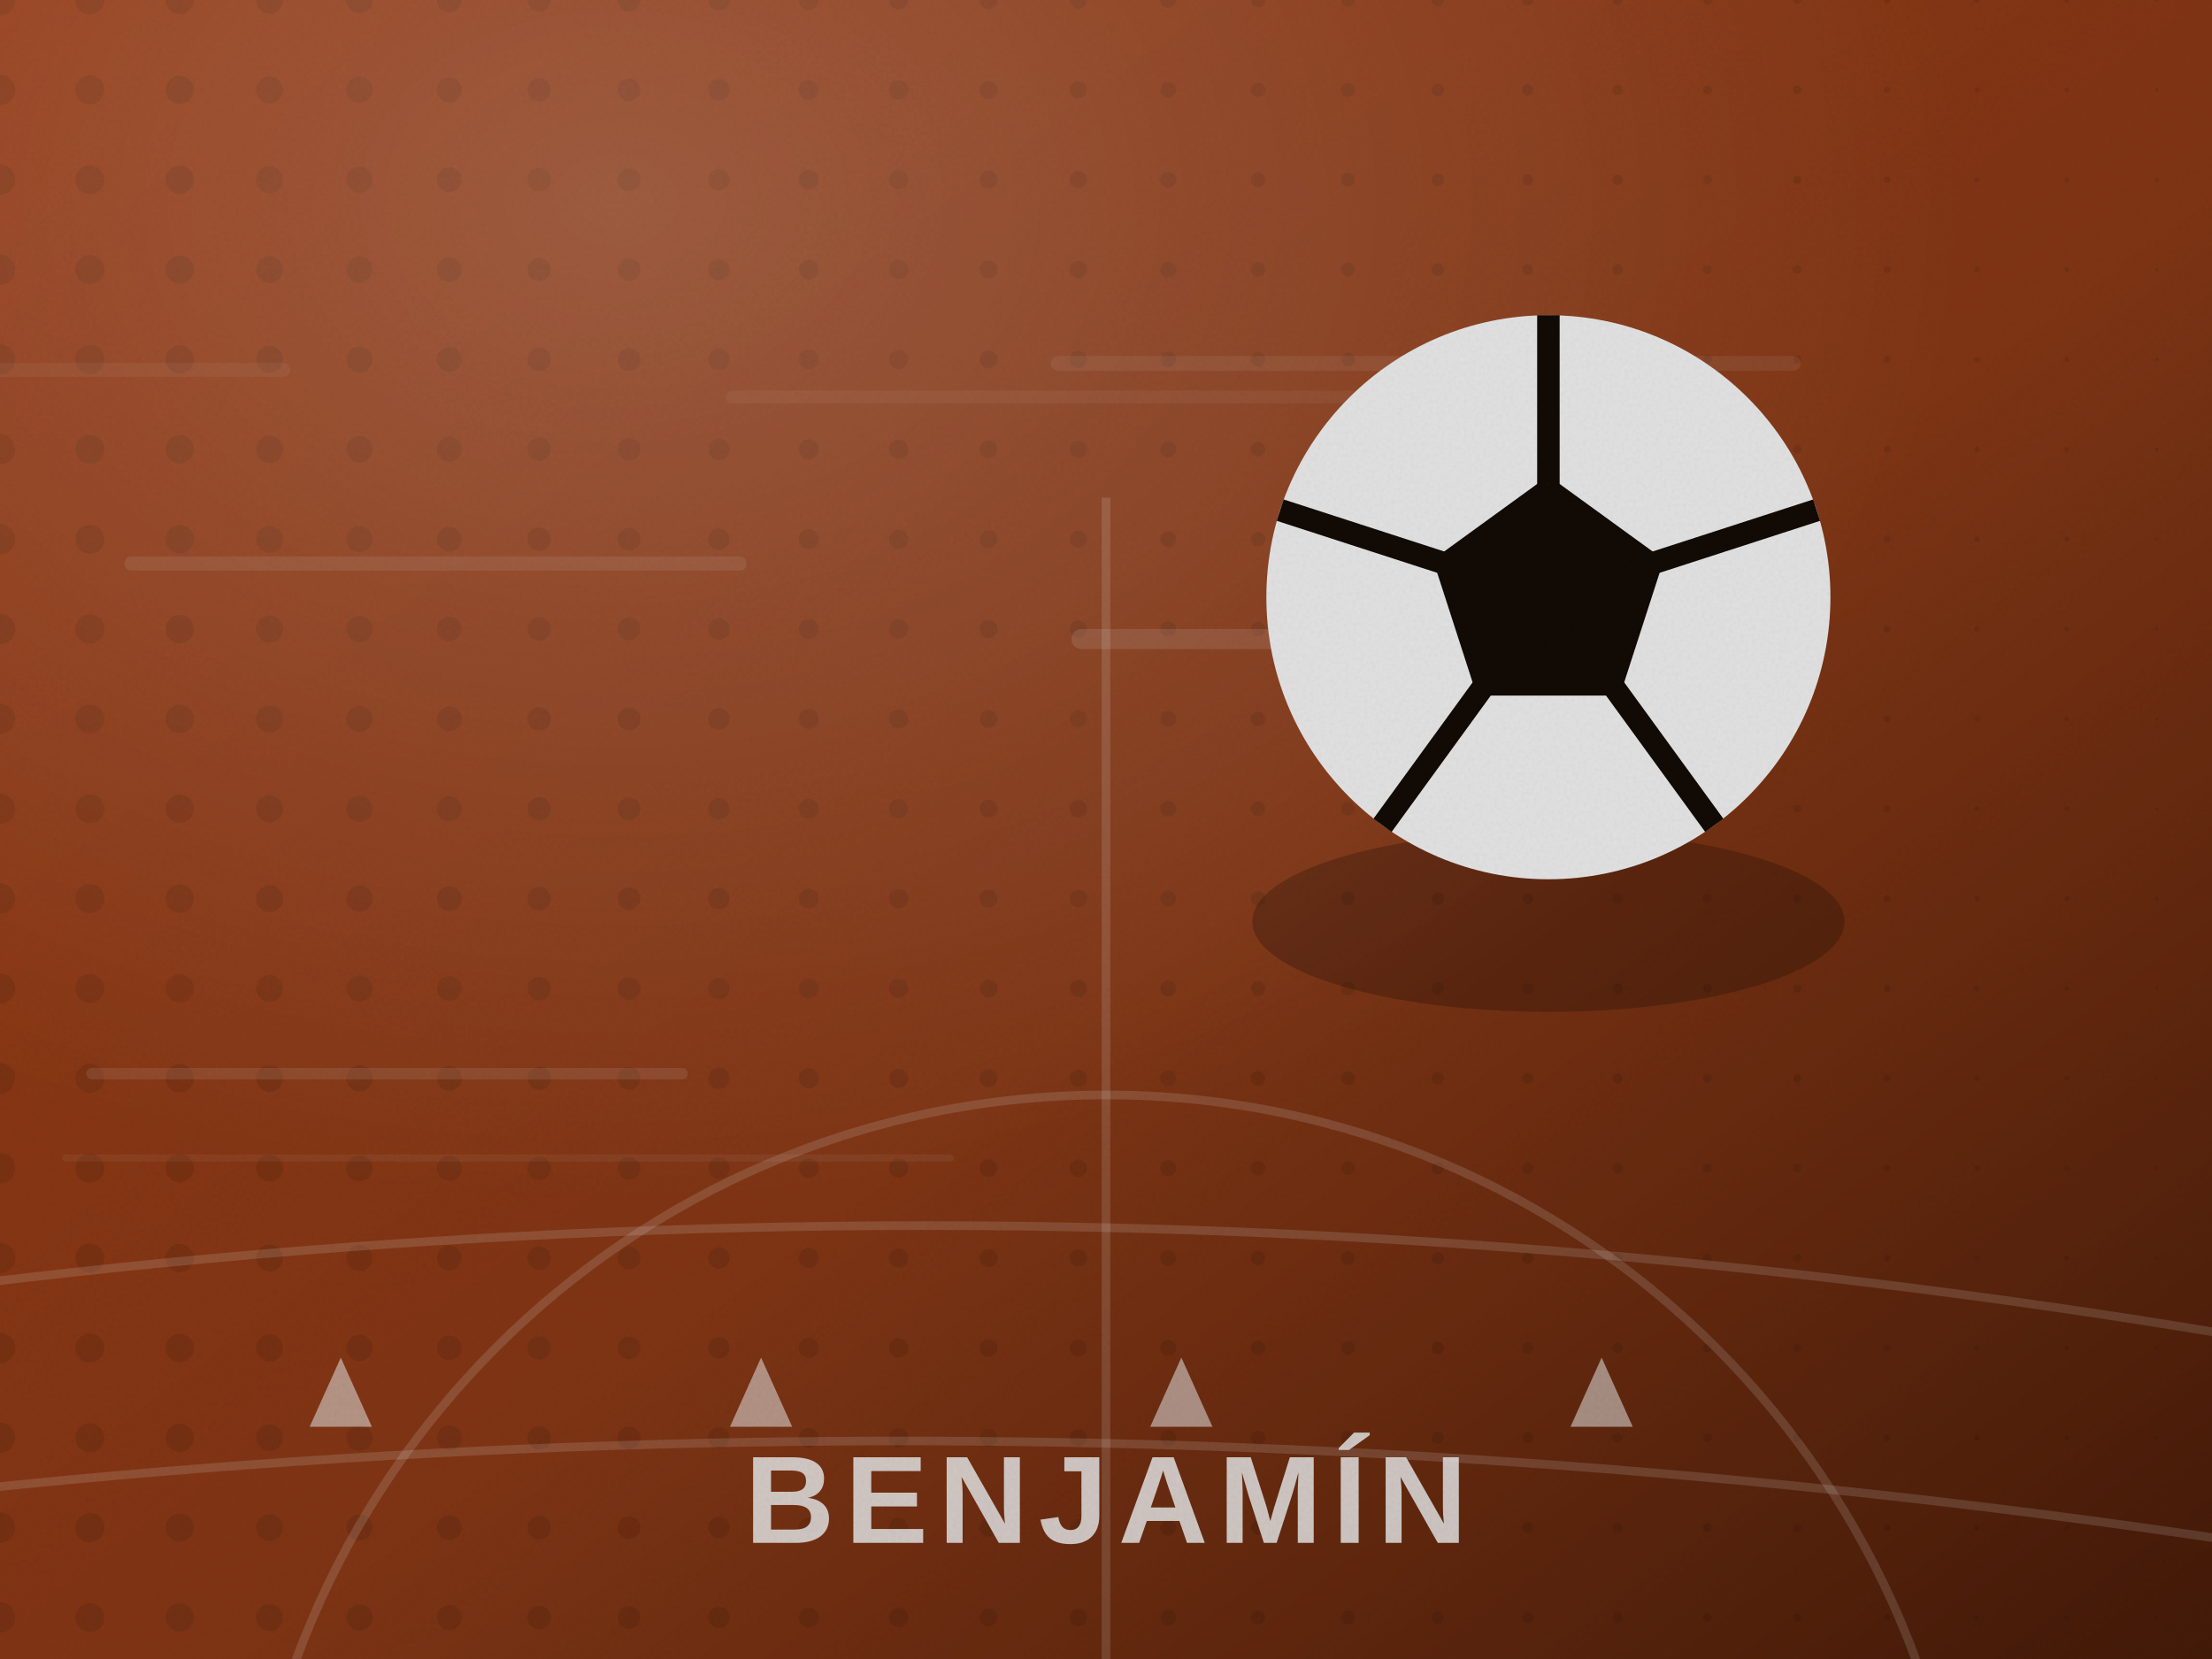
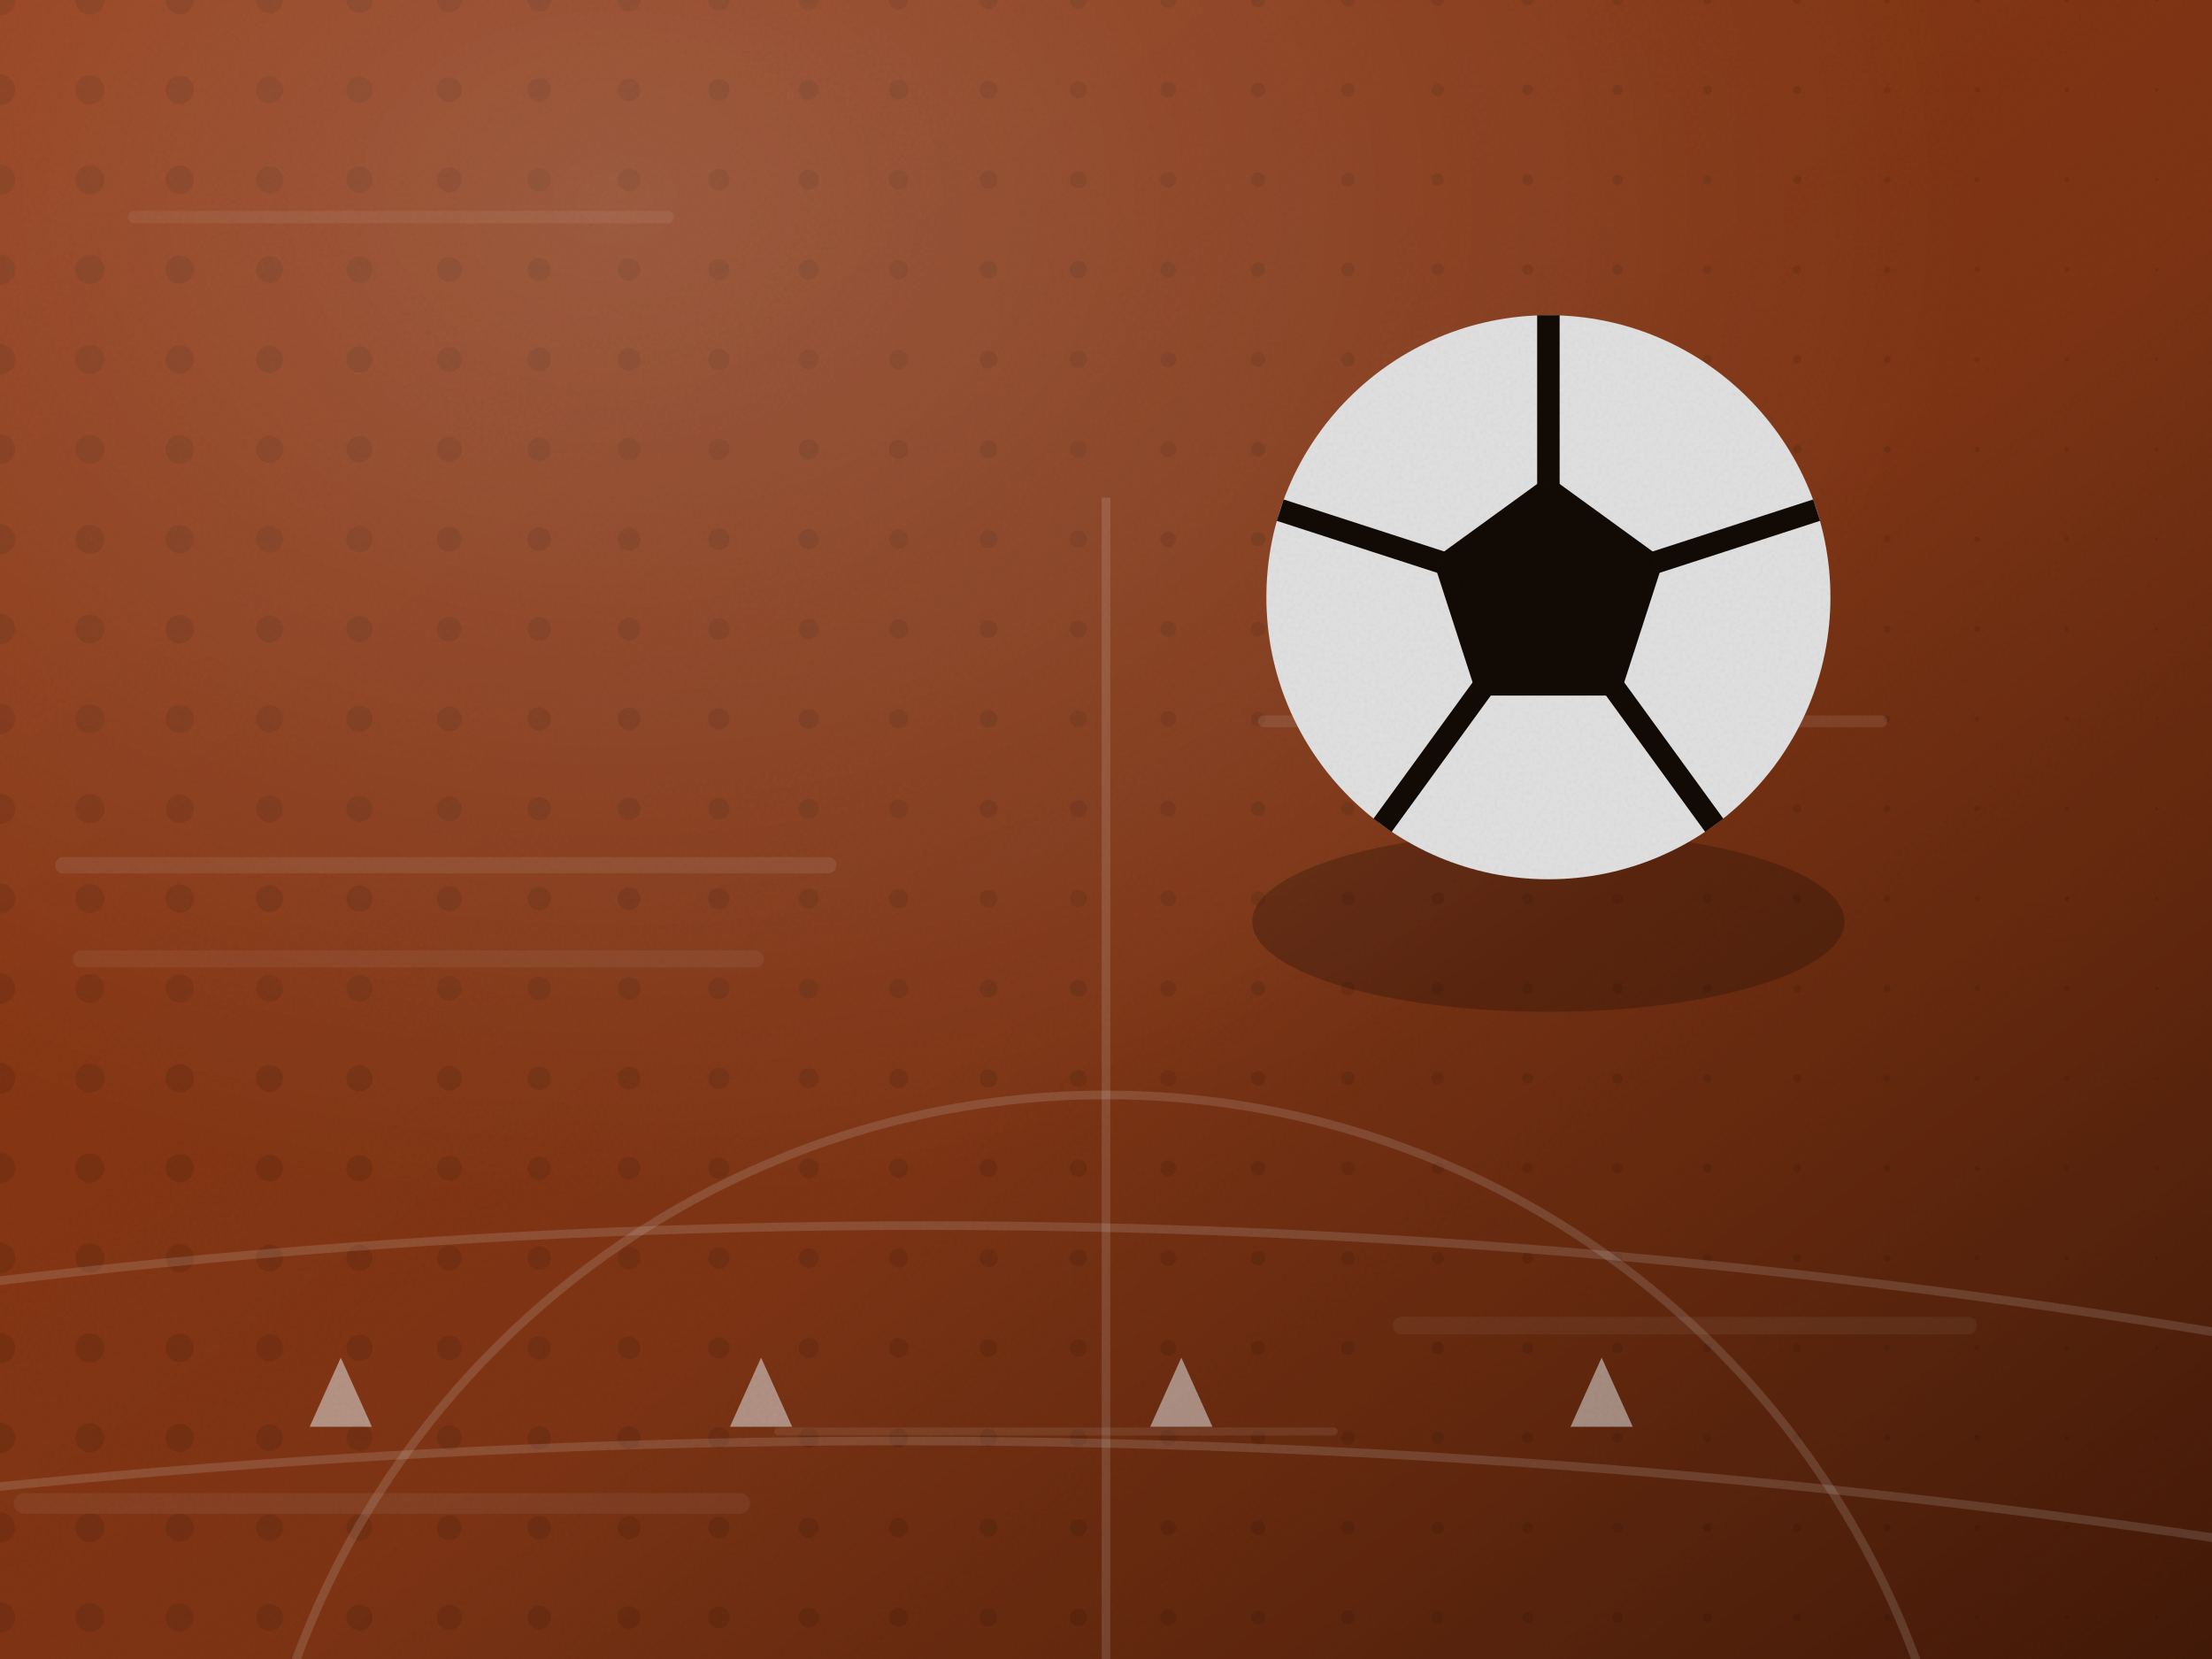
<svg xmlns="http://www.w3.org/2000/svg" viewBox="0 0 640 480" width="640" height="480" role="img" aria-label="cat-benjamin.svg">
  <defs>
    <linearGradient id="g" x1="0" y1="0" x2="1" y2="1">
      <stop offset="0" stop-color="#a83e12" />
      <stop offset="0.55" stop-color="#8f3b16" />
      <stop offset="1" stop-color="#4a1c07" />
    </linearGradient>
    <radialGradient id="v" cx="0.28" cy="0.12" r="1.1">
      <stop offset="0" stop-color="#fff" stop-opacity="0.22" />
      <stop offset="0.55" stop-color="#fff" stop-opacity="0" />
    </radialGradient>
    <filter id="n">
      <feTurbulence type="fractalNoise" baseFrequency="0.9" numOctaves="2" stitchTiles="stitch" result="t" />
      <feColorMatrix in="t" type="matrix" values="0 0 0 0 0 0 0 0 0 0 0 0 0 0 0 0 0 0 0.045 0" />
    </filter>
  </defs>
  <rect width="640" height="480" fill="url(#g)" />
  <g fill="#000" opacity="0.1">
    <circle cx="0" cy="0" r="4.4" />
    <circle cx="26" cy="0" r="4.2" />
    <circle cx="52" cy="0" r="4.1" />
    <circle cx="78" cy="0" r="3.9" />
    <circle cx="104" cy="0" r="3.8" />
    <circle cx="130" cy="0" r="3.6" />
    <circle cx="156" cy="0" r="3.4" />
    <circle cx="182" cy="0" r="3.3" />
    <circle cx="208" cy="0" r="3.1" />
    <circle cx="234" cy="0" r="2.9" />
    <circle cx="260" cy="0" r="2.8" />
    <circle cx="286" cy="0" r="2.6" />
    <circle cx="312" cy="0" r="2.5" />
    <circle cx="338" cy="0" r="2.3" />
    <circle cx="364" cy="0" r="2.1" />
    <circle cx="390" cy="0" r="2.0" />
    <circle cx="416" cy="0" r="1.8" />
    <circle cx="442" cy="0" r="1.6" />
    <circle cx="468" cy="0" r="1.5" />
    <circle cx="494" cy="0" r="1.3" />
    <circle cx="520" cy="0" r="1.2" />
    <circle cx="546" cy="0" r="1.0" />
    <circle cx="572" cy="0" r="0.8" />
    <circle cx="598" cy="0" r="0.7" />
    <circle cx="624" cy="0" r="0.5" />
    <circle cx="0" cy="26" r="4.4" />
    <circle cx="26" cy="26" r="4.2" />
    <circle cx="52" cy="26" r="4.1" />
    <circle cx="78" cy="26" r="3.9" />
    <circle cx="104" cy="26" r="3.8" />
    <circle cx="130" cy="26" r="3.6" />
    <circle cx="156" cy="26" r="3.4" />
    <circle cx="182" cy="26" r="3.3" />
    <circle cx="208" cy="26" r="3.1" />
    <circle cx="234" cy="26" r="2.9" />
    <circle cx="260" cy="26" r="2.8" />
    <circle cx="286" cy="26" r="2.6" />
    <circle cx="312" cy="26" r="2.5" />
    <circle cx="338" cy="26" r="2.3" />
    <circle cx="364" cy="26" r="2.1" />
    <circle cx="390" cy="26" r="2.0" />
    <circle cx="416" cy="26" r="1.8" />
    <circle cx="442" cy="26" r="1.6" />
    <circle cx="468" cy="26" r="1.5" />
    <circle cx="494" cy="26" r="1.3" />
    <circle cx="520" cy="26" r="1.2" />
    <circle cx="546" cy="26" r="1.0" />
    <circle cx="572" cy="26" r="0.8" />
    <circle cx="598" cy="26" r="0.7" />
    <circle cx="624" cy="26" r="0.5" />
    <circle cx="0" cy="52" r="4.4" />
    <circle cx="26" cy="52" r="4.2" />
    <circle cx="52" cy="52" r="4.1" />
    <circle cx="78" cy="52" r="3.9" />
    <circle cx="104" cy="52" r="3.8" />
    <circle cx="130" cy="52" r="3.6" />
    <circle cx="156" cy="52" r="3.4" />
    <circle cx="182" cy="52" r="3.3" />
    <circle cx="208" cy="52" r="3.1" />
    <circle cx="234" cy="52" r="2.9" />
    <circle cx="260" cy="52" r="2.8" />
    <circle cx="286" cy="52" r="2.6" />
    <circle cx="312" cy="52" r="2.5" />
    <circle cx="338" cy="52" r="2.3" />
    <circle cx="364" cy="52" r="2.1" />
    <circle cx="390" cy="52" r="2.0" />
    <circle cx="416" cy="52" r="1.8" />
    <circle cx="442" cy="52" r="1.6" />
    <circle cx="468" cy="52" r="1.5" />
    <circle cx="494" cy="52" r="1.3" />
    <circle cx="520" cy="52" r="1.2" />
    <circle cx="546" cy="52" r="1.0" />
    <circle cx="572" cy="52" r="0.8" />
    <circle cx="598" cy="52" r="0.7" />
    <circle cx="624" cy="52" r="0.5" />
    <circle cx="0" cy="78" r="4.4" />
    <circle cx="26" cy="78" r="4.2" />
    <circle cx="52" cy="78" r="4.1" />
    <circle cx="78" cy="78" r="3.9" />
    <circle cx="104" cy="78" r="3.8" />
    <circle cx="130" cy="78" r="3.6" />
    <circle cx="156" cy="78" r="3.4" />
    <circle cx="182" cy="78" r="3.3" />
    <circle cx="208" cy="78" r="3.1" />
    <circle cx="234" cy="78" r="2.9" />
    <circle cx="260" cy="78" r="2.8" />
    <circle cx="286" cy="78" r="2.6" />
    <circle cx="312" cy="78" r="2.5" />
    <circle cx="338" cy="78" r="2.3" />
    <circle cx="364" cy="78" r="2.1" />
    <circle cx="390" cy="78" r="2.0" />
    <circle cx="416" cy="78" r="1.8" />
    <circle cx="442" cy="78" r="1.6" />
    <circle cx="468" cy="78" r="1.5" />
    <circle cx="494" cy="78" r="1.3" />
    <circle cx="520" cy="78" r="1.2" />
    <circle cx="546" cy="78" r="1.0" />
    <circle cx="572" cy="78" r="0.8" />
    <circle cx="598" cy="78" r="0.7" />
    <circle cx="624" cy="78" r="0.5" />
    <circle cx="0" cy="104" r="4.4" />
    <circle cx="26" cy="104" r="4.2" />
    <circle cx="52" cy="104" r="4.1" />
    <circle cx="78" cy="104" r="3.9" />
    <circle cx="104" cy="104" r="3.8" />
    <circle cx="130" cy="104" r="3.6" />
    <circle cx="156" cy="104" r="3.4" />
    <circle cx="182" cy="104" r="3.3" />
    <circle cx="208" cy="104" r="3.1" />
    <circle cx="234" cy="104" r="2.9" />
    <circle cx="260" cy="104" r="2.8" />
    <circle cx="286" cy="104" r="2.6" />
    <circle cx="312" cy="104" r="2.5" />
    <circle cx="338" cy="104" r="2.3" />
    <circle cx="364" cy="104" r="2.1" />
    <circle cx="390" cy="104" r="2.0" />
    <circle cx="416" cy="104" r="1.8" />
    <circle cx="442" cy="104" r="1.6" />
    <circle cx="468" cy="104" r="1.5" />
    <circle cx="494" cy="104" r="1.3" />
    <circle cx="520" cy="104" r="1.2" />
    <circle cx="546" cy="104" r="1.0" />
    <circle cx="572" cy="104" r="0.8" />
    <circle cx="598" cy="104" r="0.7" />
    <circle cx="624" cy="104" r="0.5" />
    <circle cx="0" cy="130" r="4.4" />
    <circle cx="26" cy="130" r="4.2" />
    <circle cx="52" cy="130" r="4.1" />
    <circle cx="78" cy="130" r="3.9" />
    <circle cx="104" cy="130" r="3.8" />
    <circle cx="130" cy="130" r="3.6" />
    <circle cx="156" cy="130" r="3.4" />
    <circle cx="182" cy="130" r="3.3" />
    <circle cx="208" cy="130" r="3.1" />
    <circle cx="234" cy="130" r="2.9" />
    <circle cx="260" cy="130" r="2.8" />
    <circle cx="286" cy="130" r="2.6" />
    <circle cx="312" cy="130" r="2.5" />
    <circle cx="338" cy="130" r="2.3" />
    <circle cx="364" cy="130" r="2.1" />
    <circle cx="390" cy="130" r="2.0" />
    <circle cx="416" cy="130" r="1.8" />
    <circle cx="442" cy="130" r="1.6" />
    <circle cx="468" cy="130" r="1.5" />
    <circle cx="494" cy="130" r="1.3" />
    <circle cx="520" cy="130" r="1.2" />
    <circle cx="546" cy="130" r="1.0" />
    <circle cx="572" cy="130" r="0.8" />
    <circle cx="598" cy="130" r="0.7" />
    <circle cx="624" cy="130" r="0.5" />
    <circle cx="0" cy="156" r="4.4" />
    <circle cx="26" cy="156" r="4.2" />
    <circle cx="52" cy="156" r="4.1" />
    <circle cx="78" cy="156" r="3.9" />
    <circle cx="104" cy="156" r="3.8" />
    <circle cx="130" cy="156" r="3.6" />
    <circle cx="156" cy="156" r="3.4" />
    <circle cx="182" cy="156" r="3.3" />
    <circle cx="208" cy="156" r="3.1" />
    <circle cx="234" cy="156" r="2.9" />
    <circle cx="260" cy="156" r="2.8" />
    <circle cx="286" cy="156" r="2.6" />
    <circle cx="312" cy="156" r="2.5" />
    <circle cx="338" cy="156" r="2.3" />
    <circle cx="364" cy="156" r="2.1" />
    <circle cx="390" cy="156" r="2.0" />
    <circle cx="416" cy="156" r="1.8" />
    <circle cx="442" cy="156" r="1.6" />
    <circle cx="468" cy="156" r="1.5" />
    <circle cx="494" cy="156" r="1.3" />
    <circle cx="520" cy="156" r="1.2" />
    <circle cx="546" cy="156" r="1.0" />
    <circle cx="572" cy="156" r="0.8" />
    <circle cx="598" cy="156" r="0.7" />
    <circle cx="624" cy="156" r="0.5" />
    <circle cx="0" cy="182" r="4.4" />
    <circle cx="26" cy="182" r="4.2" />
    <circle cx="52" cy="182" r="4.1" />
    <circle cx="78" cy="182" r="3.9" />
    <circle cx="104" cy="182" r="3.8" />
    <circle cx="130" cy="182" r="3.6" />
    <circle cx="156" cy="182" r="3.4" />
    <circle cx="182" cy="182" r="3.3" />
    <circle cx="208" cy="182" r="3.1" />
    <circle cx="234" cy="182" r="2.9" />
    <circle cx="260" cy="182" r="2.8" />
    <circle cx="286" cy="182" r="2.6" />
    <circle cx="312" cy="182" r="2.5" />
    <circle cx="338" cy="182" r="2.3" />
    <circle cx="364" cy="182" r="2.1" />
    <circle cx="390" cy="182" r="2.0" />
    <circle cx="416" cy="182" r="1.8" />
    <circle cx="442" cy="182" r="1.6" />
    <circle cx="468" cy="182" r="1.5" />
    <circle cx="494" cy="182" r="1.3" />
    <circle cx="520" cy="182" r="1.2" />
    <circle cx="546" cy="182" r="1.0" />
    <circle cx="572" cy="182" r="0.8" />
    <circle cx="598" cy="182" r="0.7" />
    <circle cx="624" cy="182" r="0.5" />
    <circle cx="0" cy="208" r="4.4" />
    <circle cx="26" cy="208" r="4.2" />
    <circle cx="52" cy="208" r="4.1" />
    <circle cx="78" cy="208" r="3.9" />
    <circle cx="104" cy="208" r="3.8" />
    <circle cx="130" cy="208" r="3.6" />
    <circle cx="156" cy="208" r="3.4" />
    <circle cx="182" cy="208" r="3.3" />
    <circle cx="208" cy="208" r="3.1" />
    <circle cx="234" cy="208" r="2.9" />
    <circle cx="260" cy="208" r="2.8" />
    <circle cx="286" cy="208" r="2.6" />
    <circle cx="312" cy="208" r="2.5" />
    <circle cx="338" cy="208" r="2.3" />
    <circle cx="364" cy="208" r="2.1" />
    <circle cx="390" cy="208" r="2.0" />
    <circle cx="416" cy="208" r="1.8" />
    <circle cx="442" cy="208" r="1.6" />
    <circle cx="468" cy="208" r="1.5" />
    <circle cx="494" cy="208" r="1.3" />
    <circle cx="520" cy="208" r="1.2" />
    <circle cx="546" cy="208" r="1.0" />
    <circle cx="572" cy="208" r="0.8" />
    <circle cx="598" cy="208" r="0.7" />
    <circle cx="624" cy="208" r="0.5" />
    <circle cx="0" cy="234" r="4.4" />
    <circle cx="26" cy="234" r="4.2" />
    <circle cx="52" cy="234" r="4.1" />
    <circle cx="78" cy="234" r="3.9" />
    <circle cx="104" cy="234" r="3.8" />
    <circle cx="130" cy="234" r="3.6" />
    <circle cx="156" cy="234" r="3.4" />
    <circle cx="182" cy="234" r="3.3" />
    <circle cx="208" cy="234" r="3.1" />
    <circle cx="234" cy="234" r="2.9" />
    <circle cx="260" cy="234" r="2.8" />
    <circle cx="286" cy="234" r="2.6" />
    <circle cx="312" cy="234" r="2.5" />
    <circle cx="338" cy="234" r="2.3" />
    <circle cx="364" cy="234" r="2.1" />
    <circle cx="390" cy="234" r="2.0" />
    <circle cx="416" cy="234" r="1.8" />
    <circle cx="442" cy="234" r="1.6" />
    <circle cx="468" cy="234" r="1.5" />
    <circle cx="494" cy="234" r="1.3" />
    <circle cx="520" cy="234" r="1.2" />
    <circle cx="546" cy="234" r="1.0" />
    <circle cx="572" cy="234" r="0.8" />
    <circle cx="598" cy="234" r="0.7" />
    <circle cx="624" cy="234" r="0.5" />
    <circle cx="0" cy="260" r="4.4" />
    <circle cx="26" cy="260" r="4.2" />
    <circle cx="52" cy="260" r="4.1" />
    <circle cx="78" cy="260" r="3.9" />
    <circle cx="104" cy="260" r="3.8" />
    <circle cx="130" cy="260" r="3.6" />
    <circle cx="156" cy="260" r="3.4" />
    <circle cx="182" cy="260" r="3.3" />
    <circle cx="208" cy="260" r="3.1" />
    <circle cx="234" cy="260" r="2.9" />
    <circle cx="260" cy="260" r="2.8" />
    <circle cx="286" cy="260" r="2.6" />
    <circle cx="312" cy="260" r="2.5" />
    <circle cx="338" cy="260" r="2.3" />
    <circle cx="364" cy="260" r="2.1" />
    <circle cx="390" cy="260" r="2.0" />
    <circle cx="416" cy="260" r="1.8" />
    <circle cx="442" cy="260" r="1.6" />
    <circle cx="468" cy="260" r="1.5" />
    <circle cx="494" cy="260" r="1.3" />
    <circle cx="520" cy="260" r="1.2" />
    <circle cx="546" cy="260" r="1.0" />
    <circle cx="572" cy="260" r="0.8" />
    <circle cx="598" cy="260" r="0.7" />
    <circle cx="624" cy="260" r="0.5" />
    <circle cx="0" cy="286" r="4.4" />
    <circle cx="26" cy="286" r="4.2" />
    <circle cx="52" cy="286" r="4.1" />
    <circle cx="78" cy="286" r="3.9" />
    <circle cx="104" cy="286" r="3.8" />
    <circle cx="130" cy="286" r="3.6" />
    <circle cx="156" cy="286" r="3.4" />
    <circle cx="182" cy="286" r="3.3" />
    <circle cx="208" cy="286" r="3.1" />
    <circle cx="234" cy="286" r="2.9" />
    <circle cx="260" cy="286" r="2.8" />
    <circle cx="286" cy="286" r="2.6" />
    <circle cx="312" cy="286" r="2.5" />
    <circle cx="338" cy="286" r="2.3" />
    <circle cx="364" cy="286" r="2.1" />
    <circle cx="390" cy="286" r="2.0" />
    <circle cx="416" cy="286" r="1.8" />
    <circle cx="442" cy="286" r="1.6" />
    <circle cx="468" cy="286" r="1.5" />
    <circle cx="494" cy="286" r="1.3" />
    <circle cx="520" cy="286" r="1.2" />
    <circle cx="546" cy="286" r="1.0" />
    <circle cx="572" cy="286" r="0.8" />
    <circle cx="598" cy="286" r="0.7" />
    <circle cx="624" cy="286" r="0.5" />
    <circle cx="0" cy="312" r="4.4" />
    <circle cx="26" cy="312" r="4.2" />
    <circle cx="52" cy="312" r="4.1" />
    <circle cx="78" cy="312" r="3.9" />
    <circle cx="104" cy="312" r="3.8" />
    <circle cx="130" cy="312" r="3.6" />
    <circle cx="156" cy="312" r="3.4" />
    <circle cx="182" cy="312" r="3.3" />
    <circle cx="208" cy="312" r="3.1" />
    <circle cx="234" cy="312" r="2.9" />
    <circle cx="260" cy="312" r="2.8" />
    <circle cx="286" cy="312" r="2.6" />
    <circle cx="312" cy="312" r="2.5" />
    <circle cx="338" cy="312" r="2.3" />
    <circle cx="364" cy="312" r="2.1" />
    <circle cx="390" cy="312" r="2.0" />
    <circle cx="416" cy="312" r="1.8" />
    <circle cx="442" cy="312" r="1.6" />
    <circle cx="468" cy="312" r="1.5" />
    <circle cx="494" cy="312" r="1.3" />
    <circle cx="520" cy="312" r="1.2" />
    <circle cx="546" cy="312" r="1.0" />
    <circle cx="572" cy="312" r="0.8" />
    <circle cx="598" cy="312" r="0.7" />
    <circle cx="624" cy="312" r="0.5" />
    <circle cx="0" cy="338" r="4.4" />
    <circle cx="26" cy="338" r="4.2" />
    <circle cx="52" cy="338" r="4.1" />
    <circle cx="78" cy="338" r="3.9" />
    <circle cx="104" cy="338" r="3.8" />
    <circle cx="130" cy="338" r="3.6" />
    <circle cx="156" cy="338" r="3.4" />
    <circle cx="182" cy="338" r="3.3" />
    <circle cx="208" cy="338" r="3.1" />
    <circle cx="234" cy="338" r="2.9" />
    <circle cx="260" cy="338" r="2.8" />
    <circle cx="286" cy="338" r="2.6" />
    <circle cx="312" cy="338" r="2.5" />
    <circle cx="338" cy="338" r="2.3" />
    <circle cx="364" cy="338" r="2.1" />
    <circle cx="390" cy="338" r="2.0" />
    <circle cx="416" cy="338" r="1.8" />
    <circle cx="442" cy="338" r="1.6" />
    <circle cx="468" cy="338" r="1.5" />
    <circle cx="494" cy="338" r="1.3" />
    <circle cx="520" cy="338" r="1.2" />
    <circle cx="546" cy="338" r="1.0" />
    <circle cx="572" cy="338" r="0.8" />
    <circle cx="598" cy="338" r="0.7" />
    <circle cx="624" cy="338" r="0.5" />
    <circle cx="0" cy="364" r="4.4" />
    <circle cx="26" cy="364" r="4.2" />
    <circle cx="52" cy="364" r="4.1" />
    <circle cx="78" cy="364" r="3.9" />
    <circle cx="104" cy="364" r="3.8" />
    <circle cx="130" cy="364" r="3.6" />
    <circle cx="156" cy="364" r="3.4" />
    <circle cx="182" cy="364" r="3.3" />
    <circle cx="208" cy="364" r="3.1" />
    <circle cx="234" cy="364" r="2.9" />
    <circle cx="260" cy="364" r="2.8" />
    <circle cx="286" cy="364" r="2.6" />
    <circle cx="312" cy="364" r="2.5" />
    <circle cx="338" cy="364" r="2.3" />
    <circle cx="364" cy="364" r="2.1" />
    <circle cx="390" cy="364" r="2.0" />
    <circle cx="416" cy="364" r="1.8" />
    <circle cx="442" cy="364" r="1.6" />
    <circle cx="468" cy="364" r="1.5" />
    <circle cx="494" cy="364" r="1.3" />
    <circle cx="520" cy="364" r="1.2" />
    <circle cx="546" cy="364" r="1.0" />
    <circle cx="572" cy="364" r="0.8" />
    <circle cx="598" cy="364" r="0.7" />
    <circle cx="624" cy="364" r="0.5" />
    <circle cx="0" cy="390" r="4.4" />
    <circle cx="26" cy="390" r="4.2" />
    <circle cx="52" cy="390" r="4.1" />
    <circle cx="78" cy="390" r="3.9" />
    <circle cx="104" cy="390" r="3.8" />
    <circle cx="130" cy="390" r="3.6" />
    <circle cx="156" cy="390" r="3.4" />
    <circle cx="182" cy="390" r="3.3" />
    <circle cx="208" cy="390" r="3.1" />
    <circle cx="234" cy="390" r="2.9" />
    <circle cx="260" cy="390" r="2.8" />
    <circle cx="286" cy="390" r="2.6" />
    <circle cx="312" cy="390" r="2.5" />
    <circle cx="338" cy="390" r="2.3" />
    <circle cx="364" cy="390" r="2.1" />
    <circle cx="390" cy="390" r="2.0" />
    <circle cx="416" cy="390" r="1.8" />
    <circle cx="442" cy="390" r="1.6" />
    <circle cx="468" cy="390" r="1.5" />
    <circle cx="494" cy="390" r="1.3" />
    <circle cx="520" cy="390" r="1.2" />
    <circle cx="546" cy="390" r="1.0" />
    <circle cx="572" cy="390" r="0.8" />
    <circle cx="598" cy="390" r="0.7" />
    <circle cx="624" cy="390" r="0.5" />
    <circle cx="0" cy="416" r="4.4" />
    <circle cx="26" cy="416" r="4.2" />
    <circle cx="52" cy="416" r="4.1" />
    <circle cx="78" cy="416" r="3.9" />
    <circle cx="104" cy="416" r="3.8" />
    <circle cx="130" cy="416" r="3.6" />
    <circle cx="156" cy="416" r="3.4" />
    <circle cx="182" cy="416" r="3.3" />
    <circle cx="208" cy="416" r="3.1" />
    <circle cx="234" cy="416" r="2.9" />
    <circle cx="260" cy="416" r="2.8" />
    <circle cx="286" cy="416" r="2.6" />
    <circle cx="312" cy="416" r="2.5" />
    <circle cx="338" cy="416" r="2.3" />
    <circle cx="364" cy="416" r="2.1" />
    <circle cx="390" cy="416" r="2.0" />
    <circle cx="416" cy="416" r="1.8" />
    <circle cx="442" cy="416" r="1.6" />
    <circle cx="468" cy="416" r="1.5" />
    <circle cx="494" cy="416" r="1.3" />
    <circle cx="520" cy="416" r="1.2" />
    <circle cx="546" cy="416" r="1.0" />
    <circle cx="572" cy="416" r="0.8" />
    <circle cx="598" cy="416" r="0.7" />
    <circle cx="624" cy="416" r="0.5" />
    <circle cx="0" cy="442" r="4.4" />
    <circle cx="26" cy="442" r="4.2" />
    <circle cx="52" cy="442" r="4.1" />
    <circle cx="78" cy="442" r="3.9" />
    <circle cx="104" cy="442" r="3.8" />
    <circle cx="130" cy="442" r="3.6" />
    <circle cx="156" cy="442" r="3.4" />
    <circle cx="182" cy="442" r="3.3" />
    <circle cx="208" cy="442" r="3.1" />
    <circle cx="234" cy="442" r="2.9" />
    <circle cx="260" cy="442" r="2.8" />
    <circle cx="286" cy="442" r="2.6" />
    <circle cx="312" cy="442" r="2.5" />
    <circle cx="338" cy="442" r="2.3" />
    <circle cx="364" cy="442" r="2.1" />
    <circle cx="390" cy="442" r="2.0" />
    <circle cx="416" cy="442" r="1.8" />
    <circle cx="442" cy="442" r="1.6" />
    <circle cx="468" cy="442" r="1.5" />
    <circle cx="494" cy="442" r="1.3" />
    <circle cx="520" cy="442" r="1.2" />
    <circle cx="546" cy="442" r="1.0" />
    <circle cx="572" cy="442" r="0.8" />
    <circle cx="598" cy="442" r="0.7" />
    <circle cx="624" cy="442" r="0.5" />
    <circle cx="0" cy="468" r="4.4" />
    <circle cx="26" cy="468" r="4.2" />
    <circle cx="52" cy="468" r="4.1" />
    <circle cx="78" cy="468" r="3.9" />
    <circle cx="104" cy="468" r="3.8" />
    <circle cx="130" cy="468" r="3.6" />
    <circle cx="156" cy="468" r="3.4" />
    <circle cx="182" cy="468" r="3.3" />
    <circle cx="208" cy="468" r="3.1" />
    <circle cx="234" cy="468" r="2.9" />
    <circle cx="260" cy="468" r="2.8" />
    <circle cx="286" cy="468" r="2.6" />
    <circle cx="312" cy="468" r="2.5" />
    <circle cx="338" cy="468" r="2.3" />
    <circle cx="364" cy="468" r="2.1" />
    <circle cx="390" cy="468" r="2.0" />
    <circle cx="416" cy="468" r="1.8" />
    <circle cx="442" cy="468" r="1.6" />
    <circle cx="468" cy="468" r="1.5" />
    <circle cx="494" cy="468" r="1.3" />
    <circle cx="520" cy="468" r="1.2" />
    <circle cx="546" cy="468" r="1.0" />
    <circle cx="572" cy="468" r="0.8" />
    <circle cx="598" cy="468" r="0.7" />
    <circle cx="624" cy="468" r="0.5" />
    <circle cx="0" cy="494" r="4.4" />
    <circle cx="26" cy="494" r="4.2" />
    <circle cx="52" cy="494" r="4.1" />
    <circle cx="78" cy="494" r="3.9" />
    <circle cx="104" cy="494" r="3.8" />
    <circle cx="130" cy="494" r="3.6" />
    <circle cx="156" cy="494" r="3.4" />
    <circle cx="182" cy="494" r="3.3" />
    <circle cx="208" cy="494" r="3.1" />
    <circle cx="234" cy="494" r="2.9" />
    <circle cx="260" cy="494" r="2.8" />
    <circle cx="286" cy="494" r="2.6" />
    <circle cx="312" cy="494" r="2.5" />
    <circle cx="338" cy="494" r="2.3" />
    <circle cx="364" cy="494" r="2.1" />
    <circle cx="390" cy="494" r="2.0" />
    <circle cx="416" cy="494" r="1.8" />
    <circle cx="442" cy="494" r="1.6" />
    <circle cx="468" cy="494" r="1.5" />
    <circle cx="494" cy="494" r="1.3" />
    <circle cx="520" cy="494" r="1.2" />
    <circle cx="546" cy="494" r="1.0" />
    <circle cx="572" cy="494" r="0.8" />
    <circle cx="598" cy="494" r="0.7" />
    <circle cx="624" cy="494" r="0.5" />
  </g>
  <rect width="640" height="480" fill="url(#v)" />
-   <rect x="36" y="161" width="180" height="4.1" fill="#fff" opacity="0.10" rx="2.0" />
-   <rect x="304" y="103" width="217" height="4.3" fill="#fff" opacity="0.08" rx="2.2" />
-   <rect x="25" y="309" width="174" height="3.3" fill="#fff" opacity="0.11" rx="1.6" />
-   <rect x="18" y="334" width="258" height="2.1" fill="#fff" opacity="0.06" rx="1.0" />
-   <rect x="310" y="182" width="217" height="5.8" fill="#fff" opacity="0.13" rx="2.9" />
-   <rect x="-24" y="105" width="108" height="4.0" fill="#fff" opacity="0.06" rx="2.0" />
-   <rect x="210" y="113" width="226" height="3.7" fill="#fff" opacity="0.06" rx="1.9" />
+   <rect x="21" y="275" width="200" height="4.9" fill="#fff" opacity="0.07" rx="2.5" />
+   <rect x="403" y="381" width="169" height="5.1" fill="#fff" opacity="0.06" rx="2.5" />
+   <rect x="364" y="207" width="182" height="3.4" fill="#fff" opacity="0.11" rx="1.7" />
+   <rect x="37" y="61" width="158" height="3.6" fill="#fff" opacity="0.08" rx="1.8" />
+   <rect x="16" y="248" width="226" height="4.7" fill="#fff" opacity="0.10" rx="2.3" />
+   <rect x="224" y="413" width="163" height="2.3" fill="#fff" opacity="0.10" rx="1.2" />
+   <rect x="4" y="432" width="213" height="6.0" fill="#fff" opacity="0.07" rx="3.0" />
  <g stroke="#fff" stroke-opacity="0.16" fill="none" stroke-width="2.5">
    <path d="M-96.0 384.0 Q 320.0 316.8 736.0 403.2" />
    <path d="M-96.0 441.6 Q 320.0 384.0 736.0 460.8" />
    <circle cx="320.0" cy="566.4" r="249.6" />
    <line x1="320.0" y1="144.0" x2="320.0" y2="480" />
  </g>
  <path d="M89.6 412.8 l 9 -20 l 9 20 Z" fill="#fff" opacity="0.55" />
  <path d="M211.2 412.8 l 9 -20 l 9 20 Z" fill="#fff" opacity="0.55" />
  <path d="M332.8 412.8 l 9 -20 l 9 20 Z" fill="#fff" opacity="0.55" />
  <path d="M454.4 412.8 l 9 -20 l 9 20 Z" fill="#fff" opacity="0.55" />
  <g opacity="1">
    <ellipse cx="448.0" cy="266.64" rx="85.68" ry="26.112" fill="#000" opacity="0.22" />
    <circle cx="448.0" cy="172.8" r="81.6" fill="#fff" />
    <polygon points="448.0,140.2 479.0,162.7 467.2,199.2 428.8,199.2 417.0,162.7" fill="#120a04" />
    <line x1="448.0" y1="140.2" x2="448.0" y2="91.2" stroke="#120a04" stroke-width="6.5" />
    <line x1="479.0" y1="162.7" x2="525.6" y2="147.6" stroke="#120a04" stroke-width="6.5" />
    <line x1="467.2" y1="199.2" x2="496.0" y2="238.8" stroke="#120a04" stroke-width="6.5" />
    <line x1="428.8" y1="199.2" x2="400.0" y2="238.8" stroke="#120a04" stroke-width="6.5" />
    <line x1="417.0" y1="162.7" x2="370.4" y2="147.6" stroke="#120a04" stroke-width="6.5" />
    <line x1="448.0" y1="140.2" x2="479.0" y2="162.7" stroke="#120a04" stroke-width="4.1" />
    <line x1="479.0" y1="162.7" x2="467.2" y2="199.2" stroke="#120a04" stroke-width="4.1" />
    <line x1="467.2" y1="199.2" x2="428.8" y2="199.2" stroke="#120a04" stroke-width="4.1" />
    <line x1="428.8" y1="199.2" x2="417.0" y2="162.7" stroke="#120a04" stroke-width="4.1" />
    <line x1="417.0" y1="162.7" x2="448.0" y2="140.2" stroke="#120a04" stroke-width="4.1" />
  </g>
-   <text x="320.0" y="446.4" text-anchor="middle" font-family="Arial,Helvetica,sans-serif" font-weight="700" font-size="36" letter-spacing="3" fill="#fff" opacity="0.85">BENJAMÍN</text>
  <rect width="640" height="480" filter="url(#n)" />
  <rect width="640" height="480" fill="#0a0a0c" opacity="0.12" />
</svg>
